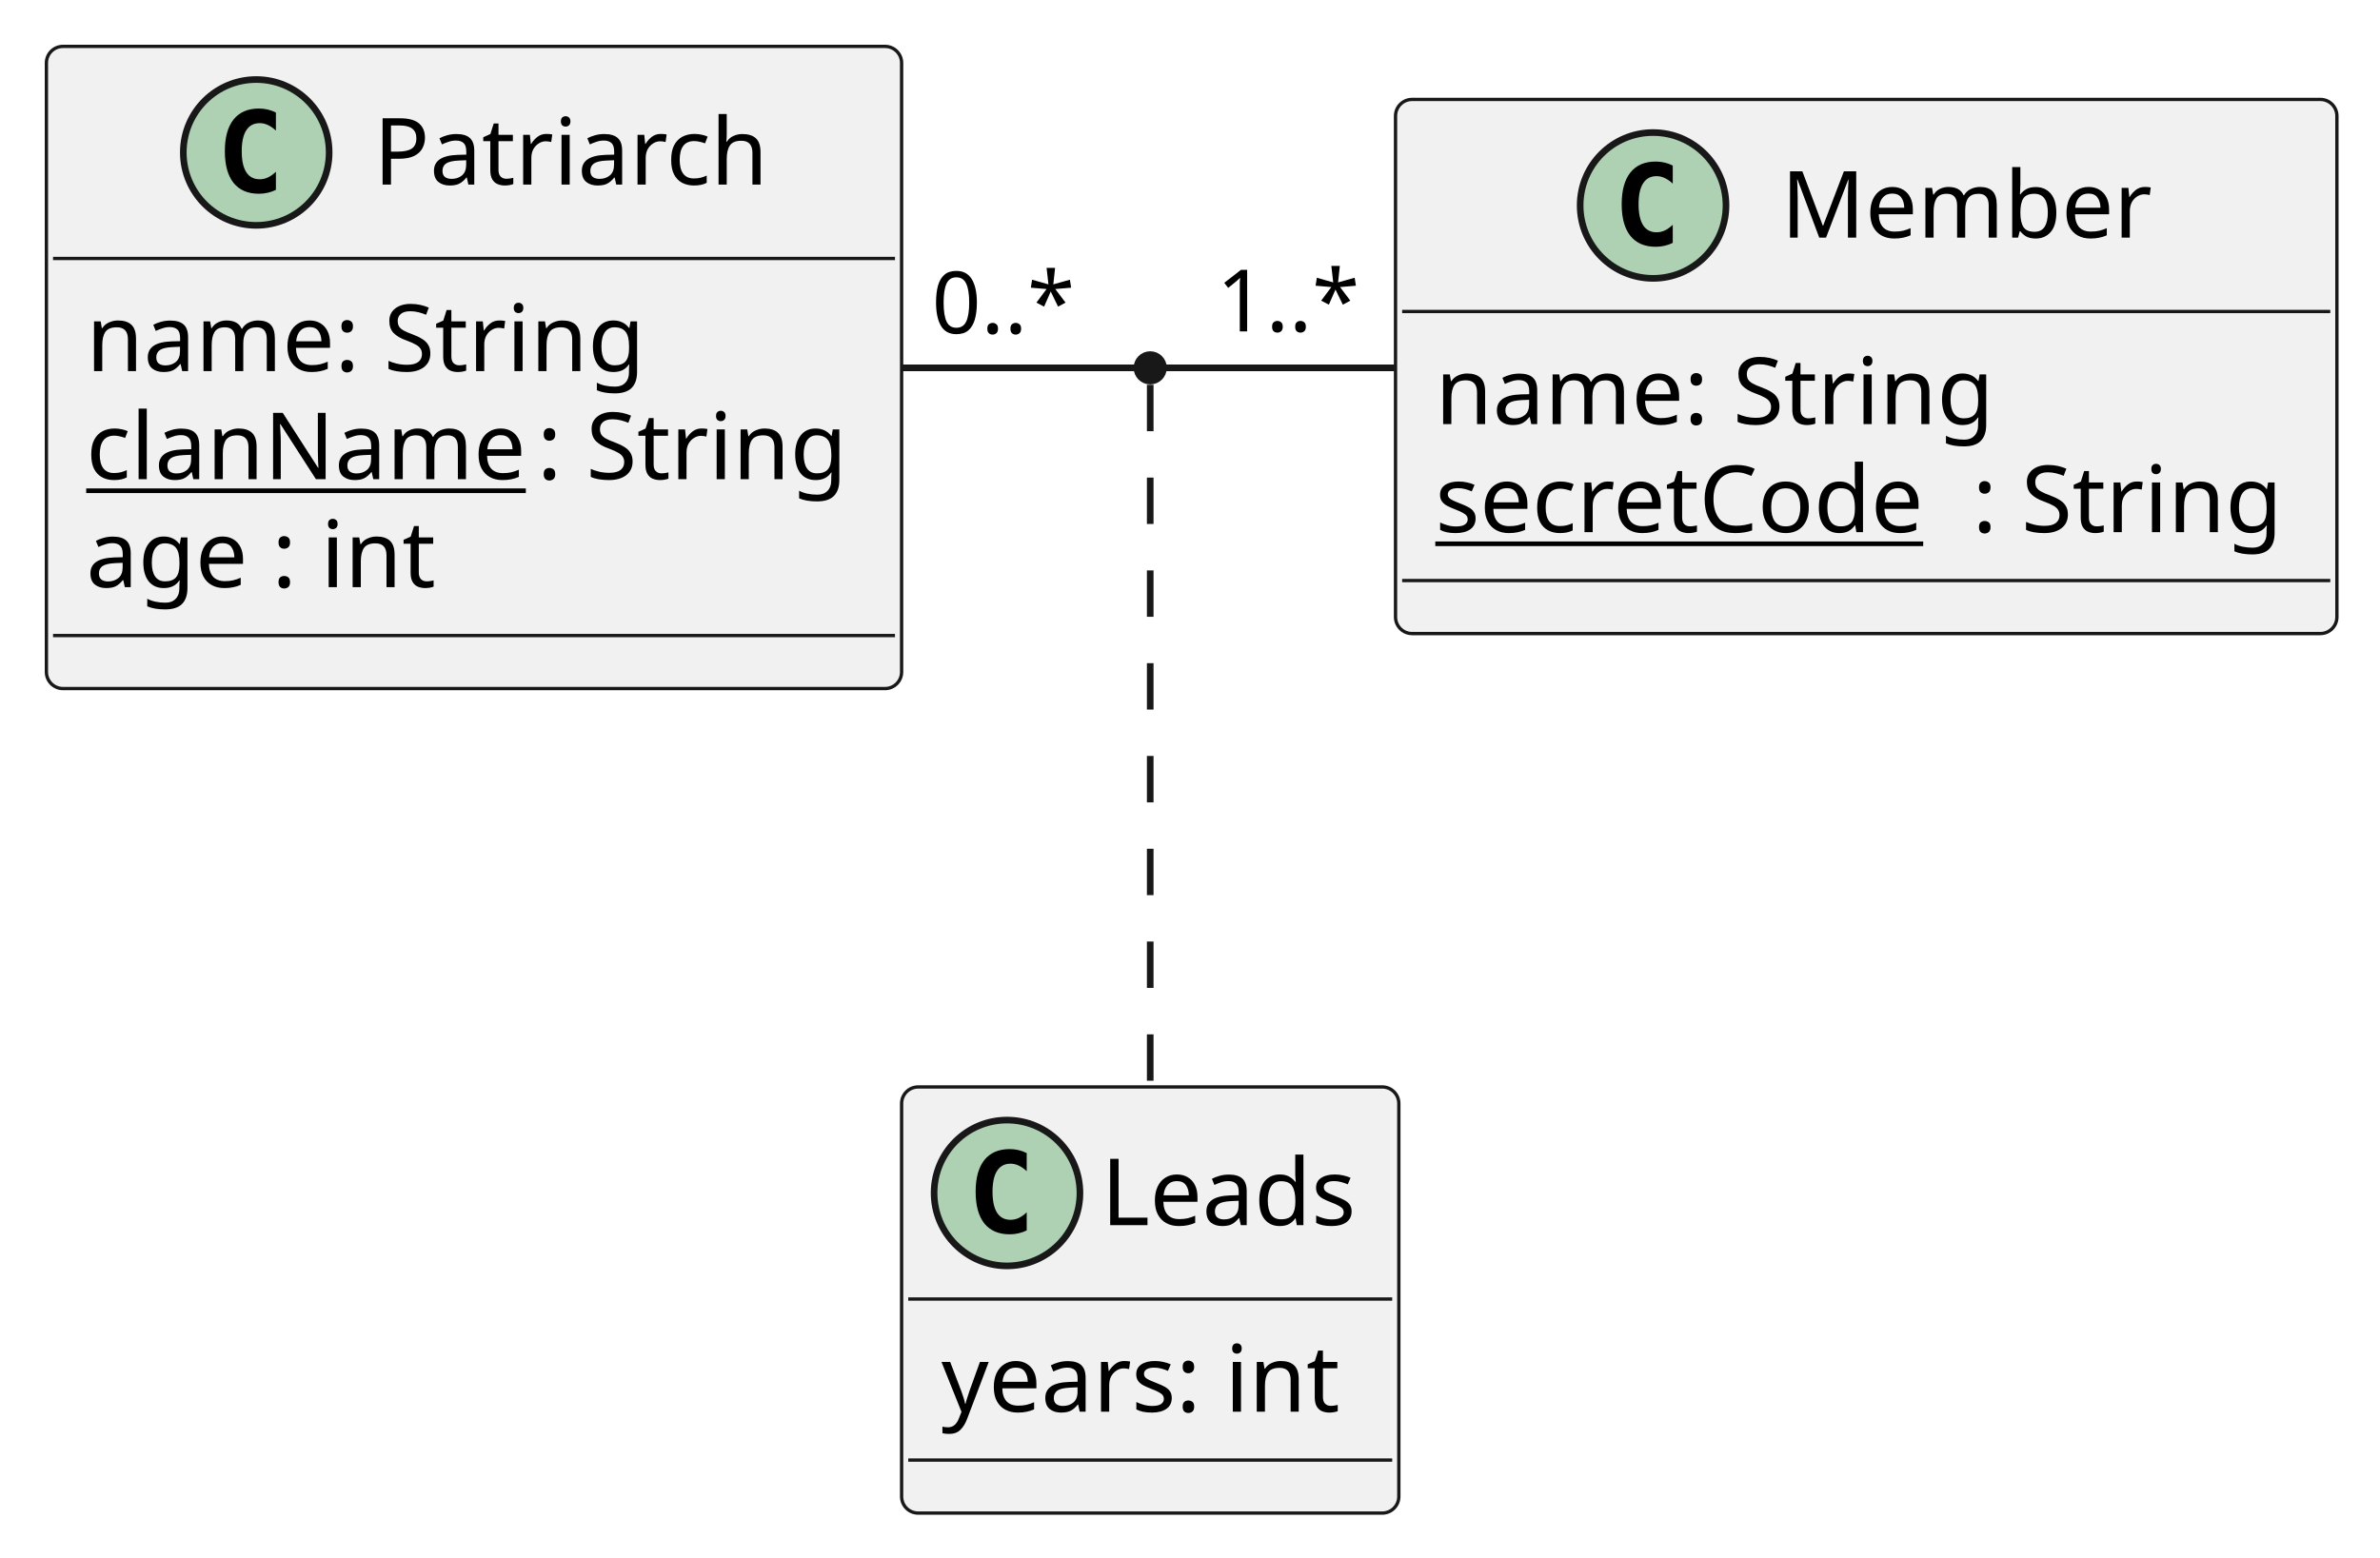
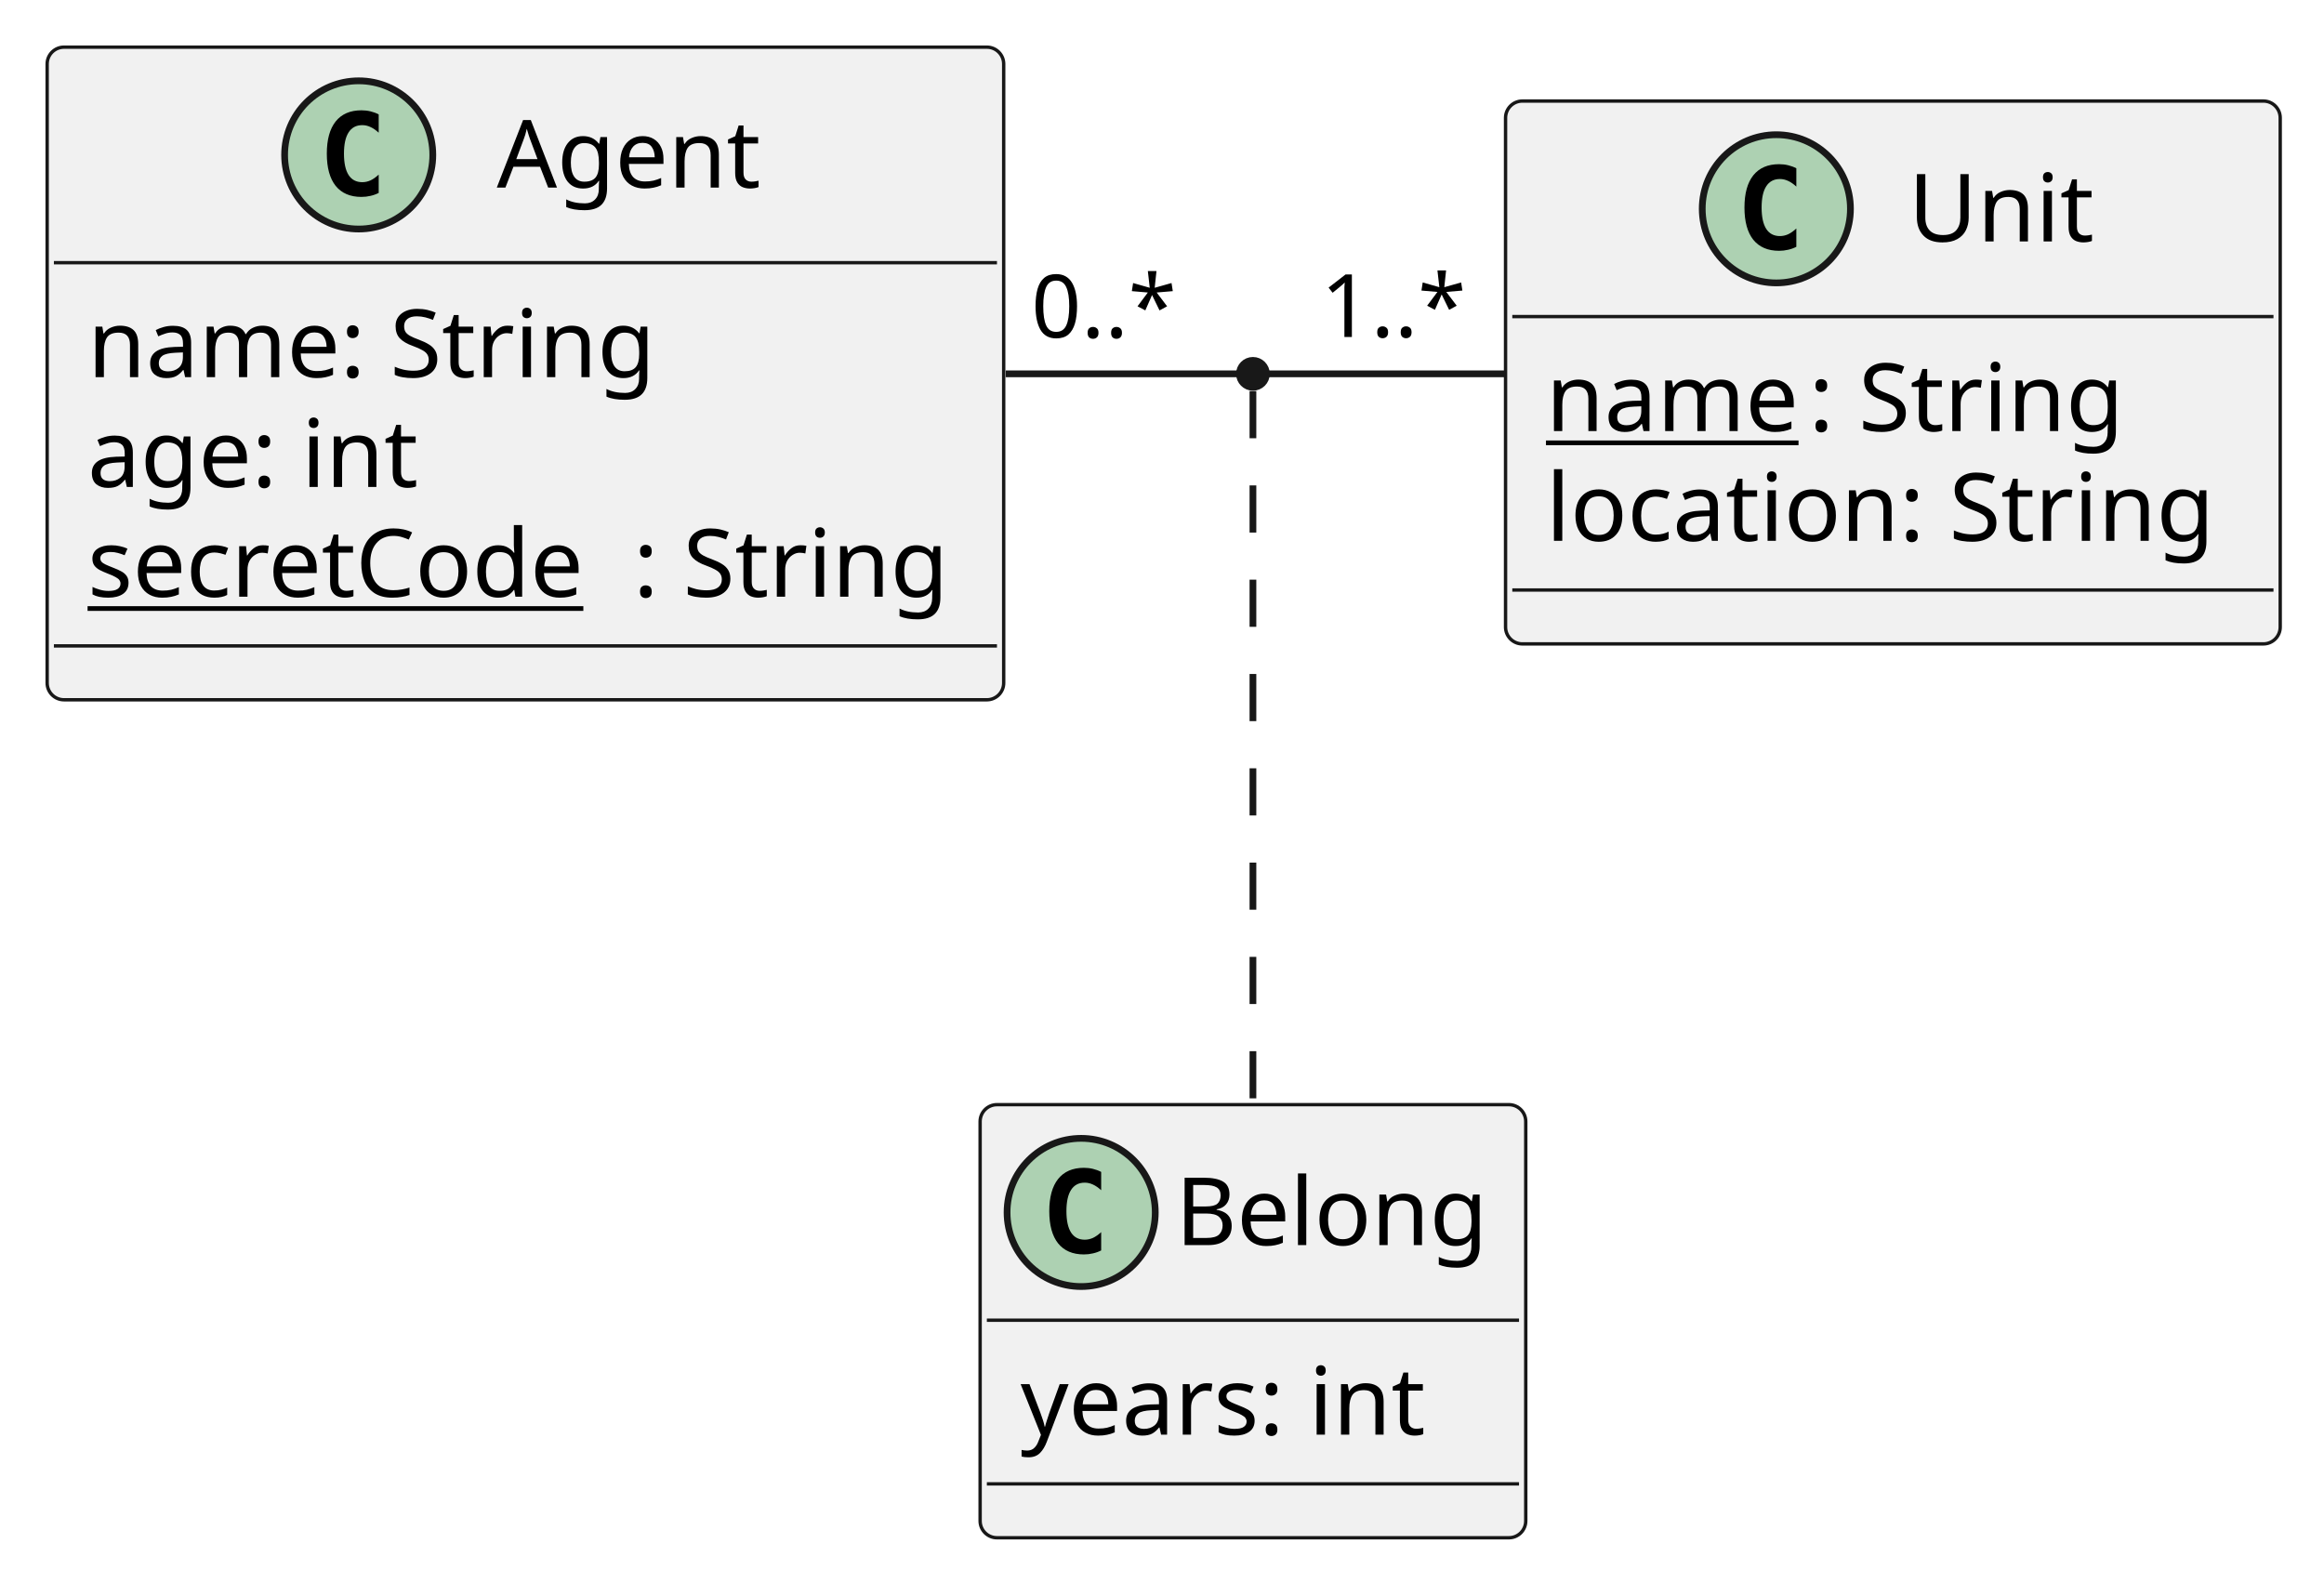
- <svg xmlns="http://www.w3.org/2000/svg" contentStyleType="text/css" height="235px" preserveAspectRatio="none" style="width:359px;height:235px;background:#FFFFFF;" version="1.1" viewBox="0 0 359 235" width="359px" zoomAndPan="magnify">
+ <svg xmlns="http://www.w3.org/2000/svg" contentStyleType="text/css" height="235px" preserveAspectRatio="none" style="width:345px;height:235px;background:#FFFFFF;" version="1.1" viewBox="0 0 345 235" width="345px" zoomAndPan="magnify">
  <defs />
  <g>
-     <g id="elem_Patriarch">
-       <rect codeLine="2" fill="#F1F1F1" height="96.891" id="Patriarch" rx="2.5" ry="2.5" style="stroke:#181818;stroke-width:0.5;" width="129" x="7" y="7" />
-       <ellipse cx="38.65" cy="23" fill="#ADD1B2" rx="11" ry="11" style="stroke:#181818;stroke-width:1.0;" />
-       <path d="M41.619,28.641 Q41.041,28.938 40.4,29.078 Q39.759,29.234 39.056,29.234 Q36.556,29.234 35.228,27.594 Q33.916,25.938 33.916,22.812 Q33.916,19.688 35.228,18.031 Q36.556,16.375 39.056,16.375 Q39.759,16.375 40.4,16.531 Q41.056,16.688 41.619,16.984 L41.619,19.703 Q40.994,19.125 40.4,18.859 Q39.806,18.578 39.181,18.578 Q37.837,18.578 37.15,19.656 Q36.462,20.719 36.462,22.812 Q36.462,24.906 37.15,25.984 Q37.837,27.047 39.181,27.047 Q39.806,27.047 40.4,26.781 Q40.994,26.5 41.619,25.922 L41.619,28.641 Z " fill="#000000" />
-       <text fill="#000000" font-family="sans-serif" font-size="14" lengthAdjust="spacing" textLength="60" x="56.35" y="27.847">Patriarch</text>
-       <line style="stroke:#181818;stroke-width:0.5;" x1="8" x2="135" y1="39" y2="39" />
+     <g id="elem_Agent">
+       <rect codeLine="2" fill="#F1F1F1" height="96.891" id="Agent" rx="2.5" ry="2.5" style="stroke:#181818;stroke-width:0.5;" width="142" x="7" y="7" />
+       <ellipse cx="53.25" cy="23" fill="#ADD1B2" rx="11" ry="11" style="stroke:#181818;stroke-width:1.0;" />
+       <path d="M56.219,28.641 Q55.641,28.938 55,29.078 Q54.359,29.234 53.656,29.234 Q51.156,29.234 49.828,27.594 Q48.516,25.938 48.516,22.812 Q48.516,19.688 49.828,18.031 Q51.156,16.375 53.656,16.375 Q54.359,16.375 55,16.531 Q55.656,16.688 56.219,16.984 L56.219,19.703 Q55.594,19.125 55,18.859 Q54.406,18.578 53.781,18.578 Q52.438,18.578 51.75,19.656 Q51.062,20.719 51.062,22.812 Q51.062,24.906 51.75,25.984 Q52.438,27.047 53.781,27.047 Q54.406,27.047 55,26.781 Q55.594,26.5 56.219,25.922 L56.219,28.641 Z " fill="#000000" />
+       <text fill="#000000" font-family="sans-serif" font-size="14" lengthAdjust="spacing" textLength="41" x="73.75" y="27.847">Agent</text>
+       <line style="stroke:#181818;stroke-width:0.5;" x1="8" x2="148" y1="39" y2="39" />
      <text fill="#000000" font-family="sans-serif" font-size="14" lengthAdjust="spacing" textLength="88" x="13" y="55.995">name: String</text>
-       <text fill="#000000" font-family="sans-serif" font-size="14" lengthAdjust="spacing" text-decoration="underline" textLength="68" x="13" y="72.292">clanName</text>
-       <text fill="#000000" font-family="sans-serif" font-size="14" lengthAdjust="spacing" textLength="49" x="81" y="72.292">: String</text>
-       <text fill="#000000" font-family="sans-serif" font-size="14" lengthAdjust="spacing" textLength="56" x="13" y="88.589">age : int</text>
-       <line style="stroke:#181818;stroke-width:0.5;" x1="8" x2="135" y1="95.891" y2="95.891" />
+       <text fill="#000000" font-family="sans-serif" font-size="14" lengthAdjust="spacing" textLength="52" x="13" y="72.292">age: int</text>
+       <text fill="#000000" font-family="sans-serif" font-size="14" lengthAdjust="spacing" text-decoration="underline" textLength="81" x="13" y="88.589">secretCode</text>
+       <text fill="#000000" font-family="sans-serif" font-size="14" lengthAdjust="spacing" textLength="49" x="94" y="88.589">: String</text>
+       <line style="stroke:#181818;stroke-width:0.5;" x1="8" x2="148" y1="95.891" y2="95.891" />
    </g>
-     <g id="elem_Member">
-       <rect codeLine="8" fill="#F1F1F1" height="80.594" id="Member" rx="2.5" ry="2.5" style="stroke:#181818;stroke-width:0.5;" width="142" x="210.5" y="15" />
-       <ellipse cx="249.35" cy="31" fill="#ADD1B2" rx="11" ry="11" style="stroke:#181818;stroke-width:1.0;" />
-       <path d="M252.319,36.641 Q251.741,36.938 251.1,37.078 Q250.459,37.234 249.756,37.234 Q247.256,37.234 245.928,35.594 Q244.616,33.938 244.616,30.812 Q244.616,27.688 245.928,26.031 Q247.256,24.375 249.756,24.375 Q250.459,24.375 251.1,24.531 Q251.756,24.688 252.319,24.984 L252.319,27.703 Q251.694,27.125 251.1,26.859 Q250.506,26.578 249.881,26.578 Q248.537,26.578 247.85,27.656 Q247.162,28.719 247.162,30.812 Q247.162,32.906 247.85,33.984 Q248.537,35.047 249.881,35.047 Q250.506,35.047 251.1,34.781 Q251.694,34.5 252.319,33.922 L252.319,36.641 Z " fill="#000000" />
-       <text fill="#000000" font-family="sans-serif" font-size="14" lengthAdjust="spacing" textLength="57" x="268.65" y="35.847">Member</text>
-       <line style="stroke:#181818;stroke-width:0.5;" x1="211.5" x2="351.5" y1="47" y2="47" />
-       <text fill="#000000" font-family="sans-serif" font-size="14" lengthAdjust="spacing" textLength="88" x="216.5" y="63.995">name: String</text>
-       <text fill="#000000" font-family="sans-serif" font-size="14" lengthAdjust="spacing" text-decoration="underline" textLength="81" x="216.5" y="80.292">secretCode</text>
-       <text fill="#000000" font-family="sans-serif" font-size="14" lengthAdjust="spacing" textLength="49" x="297.5" y="80.292">: String</text>
-       <line style="stroke:#181818;stroke-width:0.5;" x1="211.5" x2="351.5" y1="87.594" y2="87.594" />
+     <g id="elem_Unit">
+       <rect codeLine="8" fill="#F1F1F1" height="80.594" id="Unit" rx="2.5" ry="2.5" style="stroke:#181818;stroke-width:0.5;" width="115" x="223.5" y="15" />
+       <ellipse cx="263.7" cy="31" fill="#ADD1B2" rx="11" ry="11" style="stroke:#181818;stroke-width:1.0;" />
+       <path d="M266.669,36.641 Q266.091,36.938 265.45,37.078 Q264.809,37.234 264.106,37.234 Q261.606,37.234 260.278,35.594 Q258.966,33.938 258.966,30.812 Q258.966,27.688 260.278,26.031 Q261.606,24.375 264.106,24.375 Q264.809,24.375 265.45,24.531 Q266.106,24.688 266.669,24.984 L266.669,27.703 Q266.044,27.125 265.45,26.859 Q264.856,26.578 264.231,26.578 Q262.887,26.578 262.2,27.656 Q261.512,28.719 261.512,30.812 Q261.512,32.906 262.2,33.984 Q262.887,35.047 264.231,35.047 Q264.856,35.047 265.45,34.781 Q266.044,34.5 266.669,33.922 L266.669,36.641 Z " fill="#000000" />
+       <text fill="#000000" font-family="sans-serif" font-size="14" lengthAdjust="spacing" textLength="27" x="283.3" y="35.847">Unit</text>
+       <line style="stroke:#181818;stroke-width:0.5;" x1="224.5" x2="337.5" y1="47" y2="47" />
+       <text fill="#000000" font-family="sans-serif" font-size="14" lengthAdjust="spacing" text-decoration="underline" textLength="39" x="229.5" y="63.995">name</text>
+       <text fill="#000000" font-family="sans-serif" font-size="14" lengthAdjust="spacing" textLength="49" x="268.5" y="63.995">: String</text>
+       <text fill="#000000" font-family="sans-serif" font-size="14" lengthAdjust="spacing" textLength="103" x="229.5" y="80.292">location: String</text>
+       <line style="stroke:#181818;stroke-width:0.5;" x1="224.5" x2="337.5" y1="87.594" y2="87.594" />
    </g>
-     <g id="elem_Leads">
-       <rect codeLine="16" fill="#F1F1F1" height="64.297" id="Leads" rx="2.5" ry="2.5" style="stroke:#181818;stroke-width:0.5;" width="75" x="136" y="164" />
-       <ellipse cx="151.9" cy="180" fill="#ADD1B2" rx="11" ry="11" style="stroke:#181818;stroke-width:1.0;" />
-       <path d="M154.869,185.641 Q154.291,185.938 153.65,186.078 Q153.009,186.234 152.306,186.234 Q149.806,186.234 148.478,184.594 Q147.166,182.938 147.166,179.812 Q147.166,176.688 148.478,175.031 Q149.806,173.375 152.306,173.375 Q153.009,173.375 153.65,173.531 Q154.306,173.688 154.869,173.984 L154.869,176.703 Q154.244,176.125 153.65,175.859 Q153.056,175.578 152.431,175.578 Q151.088,175.578 150.4,176.656 Q149.713,177.719 149.713,179.812 Q149.713,181.906 150.4,182.984 Q151.088,184.047 152.431,184.047 Q153.056,184.047 153.65,183.781 Q154.244,183.5 154.869,182.922 L154.869,185.641 Z " fill="#000000" />
-       <text fill="#000000" font-family="sans-serif" font-size="14" lengthAdjust="spacing" textLength="41" x="166.1" y="184.847">Leads</text>
-       <line style="stroke:#181818;stroke-width:0.5;" x1="137" x2="210" y1="196" y2="196" />
-       <text fill="#000000" font-family="sans-serif" font-size="14" lengthAdjust="spacing" textLength="63" x="142" y="212.995">years: int</text>
-       <line style="stroke:#181818;stroke-width:0.5;" x1="137" x2="210" y1="220.297" y2="220.297" />
+     <g id="elem_Belong">
+       <rect codeLine="16" fill="#F1F1F1" height="64.297" id="Belong" rx="2.5" ry="2.5" style="stroke:#181818;stroke-width:0.5;" width="81" x="145.5" y="164" />
+       <ellipse cx="160.5" cy="180" fill="#ADD1B2" rx="11" ry="11" style="stroke:#181818;stroke-width:1.0;" />
+       <path d="M163.469,185.641 Q162.891,185.938 162.25,186.078 Q161.609,186.234 160.906,186.234 Q158.406,186.234 157.078,184.594 Q155.766,182.938 155.766,179.812 Q155.766,176.688 157.078,175.031 Q158.406,173.375 160.906,173.375 Q161.609,173.375 162.25,173.531 Q162.906,173.688 163.469,173.984 L163.469,176.703 Q162.844,176.125 162.25,175.859 Q161.656,175.578 161.031,175.578 Q159.688,175.578 159,176.656 Q158.312,177.719 158.312,179.812 Q158.312,181.906 159,182.984 Q159.688,184.047 161.031,184.047 Q161.656,184.047 162.25,183.781 Q162.844,183.5 163.469,182.922 L163.469,185.641 Z " fill="#000000" />
+       <text fill="#000000" font-family="sans-serif" font-size="14" lengthAdjust="spacing" textLength="49" x="174.5" y="184.847">Belong</text>
+       <line style="stroke:#181818;stroke-width:0.5;" x1="146.5" x2="225.5" y1="196" y2="196" />
+       <text fill="#000000" font-family="sans-serif" font-size="14" lengthAdjust="spacing" textLength="63" x="151.5" y="212.995">years: int</text>
+       <line style="stroke:#181818;stroke-width:0.5;" x1="146.5" x2="225.5" y1="220.297" y2="220.297" />
    </g>
-     <ellipse cx="173.5" cy="55.5" fill="#181818" rx="2" ry="2" style="stroke:#181818;stroke-width:1.0;" />
-     <g id="link_Patriarch_apoint6">
-       <path d="M136.05,55.5 C147.85,55.5 159.65,55.5 171.45,55.5 " fill="none" id="Patriarch-apoint6" style="stroke:#181818;stroke-width:1.0;" />
-       <text fill="#000000" font-family="sans-serif" font-size="13" lengthAdjust="spacing" textLength="23" x="140.554" y="50.295">0..*</text>
+     <ellipse cx="186" cy="55.5" fill="#181818" rx="2" ry="2" style="stroke:#181818;stroke-width:1.0;" />
+     <g id="link_Agent_apoint6">
+       <path d="M149.3,55.5 C160.86,55.5 172.43,55.5 183.99,55.5 " fill="none" id="Agent-apoint6" style="stroke:#181818;stroke-width:1.0;" />
+       <text fill="#000000" font-family="sans-serif" font-size="13" lengthAdjust="spacing" textLength="23" x="153.09" y="50.112">0..*</text>
    </g>
-     <g id="link_apoint6_Member">
-       <path d="M175.61,55.5 C187.19,55.5 198.77,55.5 210.35,55.5 " fill="none" id="apoint6-Member" style="stroke:#181818;stroke-width:1.0;" />
-       <text fill="#000000" font-family="sans-serif" font-size="13" lengthAdjust="spacing" textLength="23" x="183.513" y="49.999">1..*</text>
+     <g id="link_apoint6_Unit">
+       <path d="M188.23,55.5 C199.94,55.5 211.66,55.5 223.38,55.5 " fill="none" id="apoint6-Unit" style="stroke:#181818;stroke-width:1.0;" />
+       <text fill="#000000" font-family="sans-serif" font-size="13" lengthAdjust="spacing" textLength="23" x="196.077" y="50.025">1..*</text>
    </g>
-     <g id="link_apoint6_Leads">
-       <path d="M173.5,58.06 C173.5,68.28 173.5,126.58 173.5,163.75 " fill="none" id="apoint6-Leads" style="stroke:#181818;stroke-width:1.0;stroke-dasharray:7.0,7.0;" />
+     <g id="link_apoint6_Belong">
+       <path d="M186,58.06 C186,68.28 186,126.58 186,163.75 " fill="none" id="apoint6-Belong" style="stroke:#181818;stroke-width:1.0;stroke-dasharray:7.0,7.0;" />
    </g>
  </g>
</svg>
